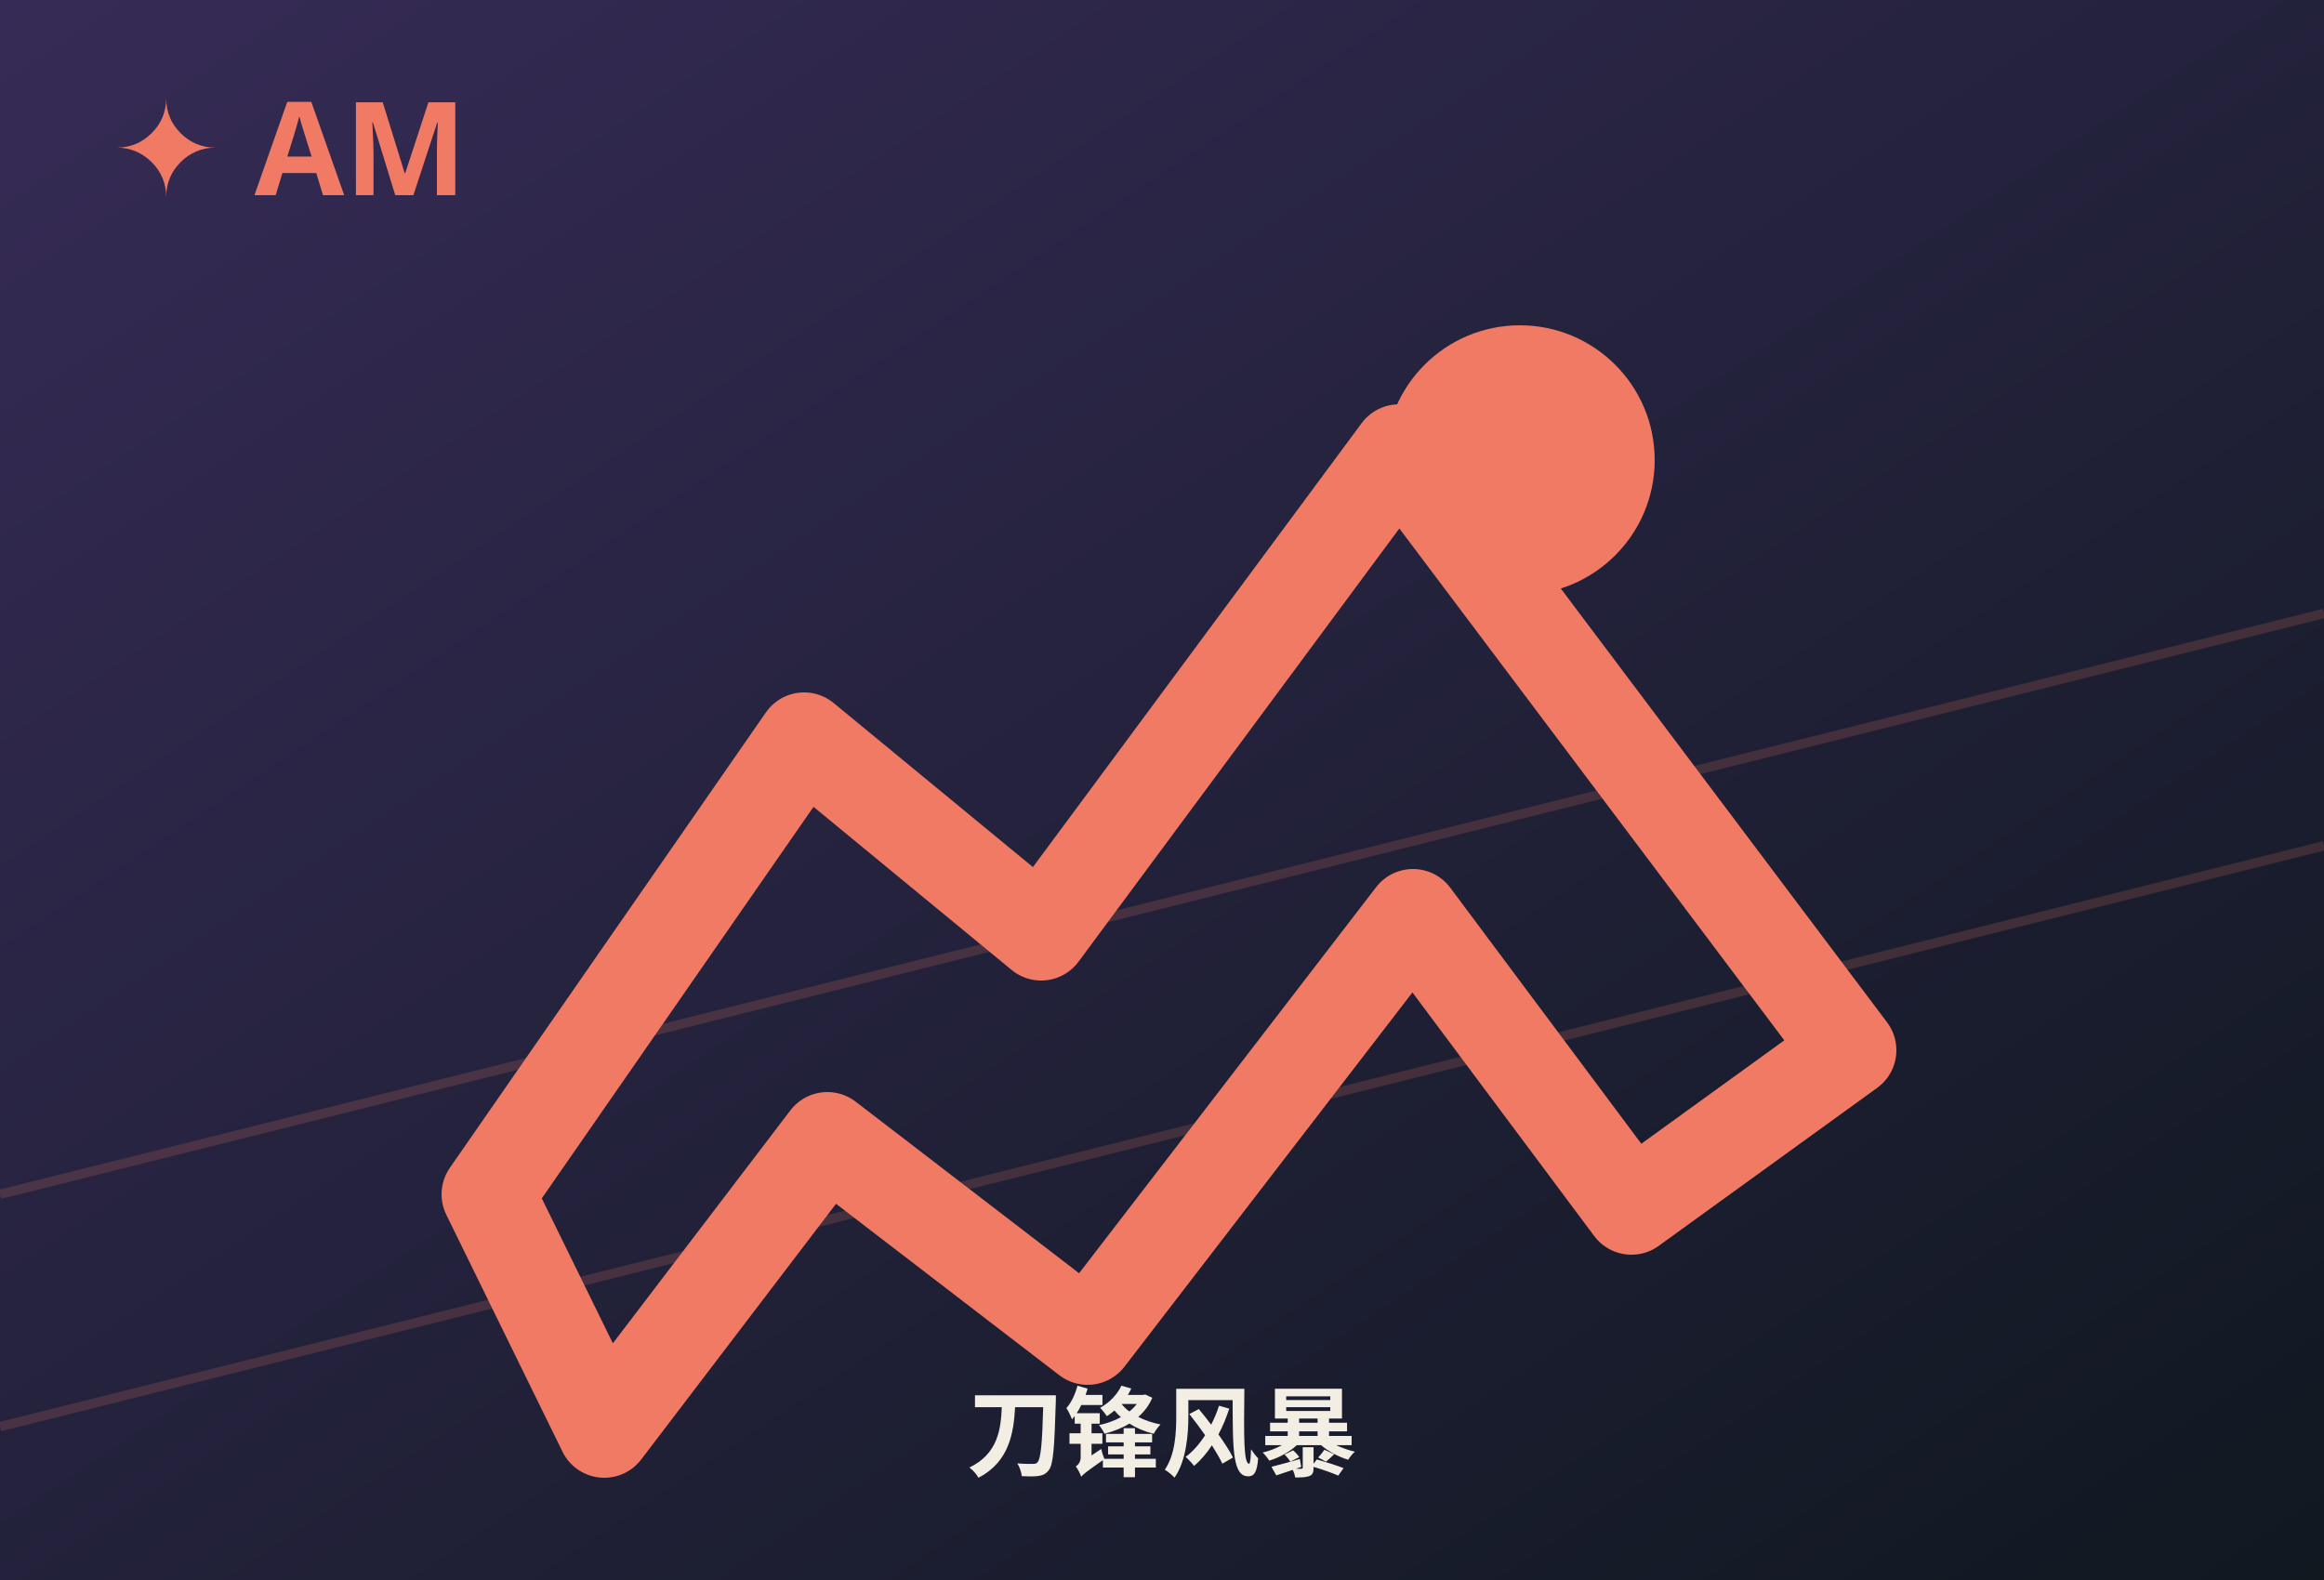
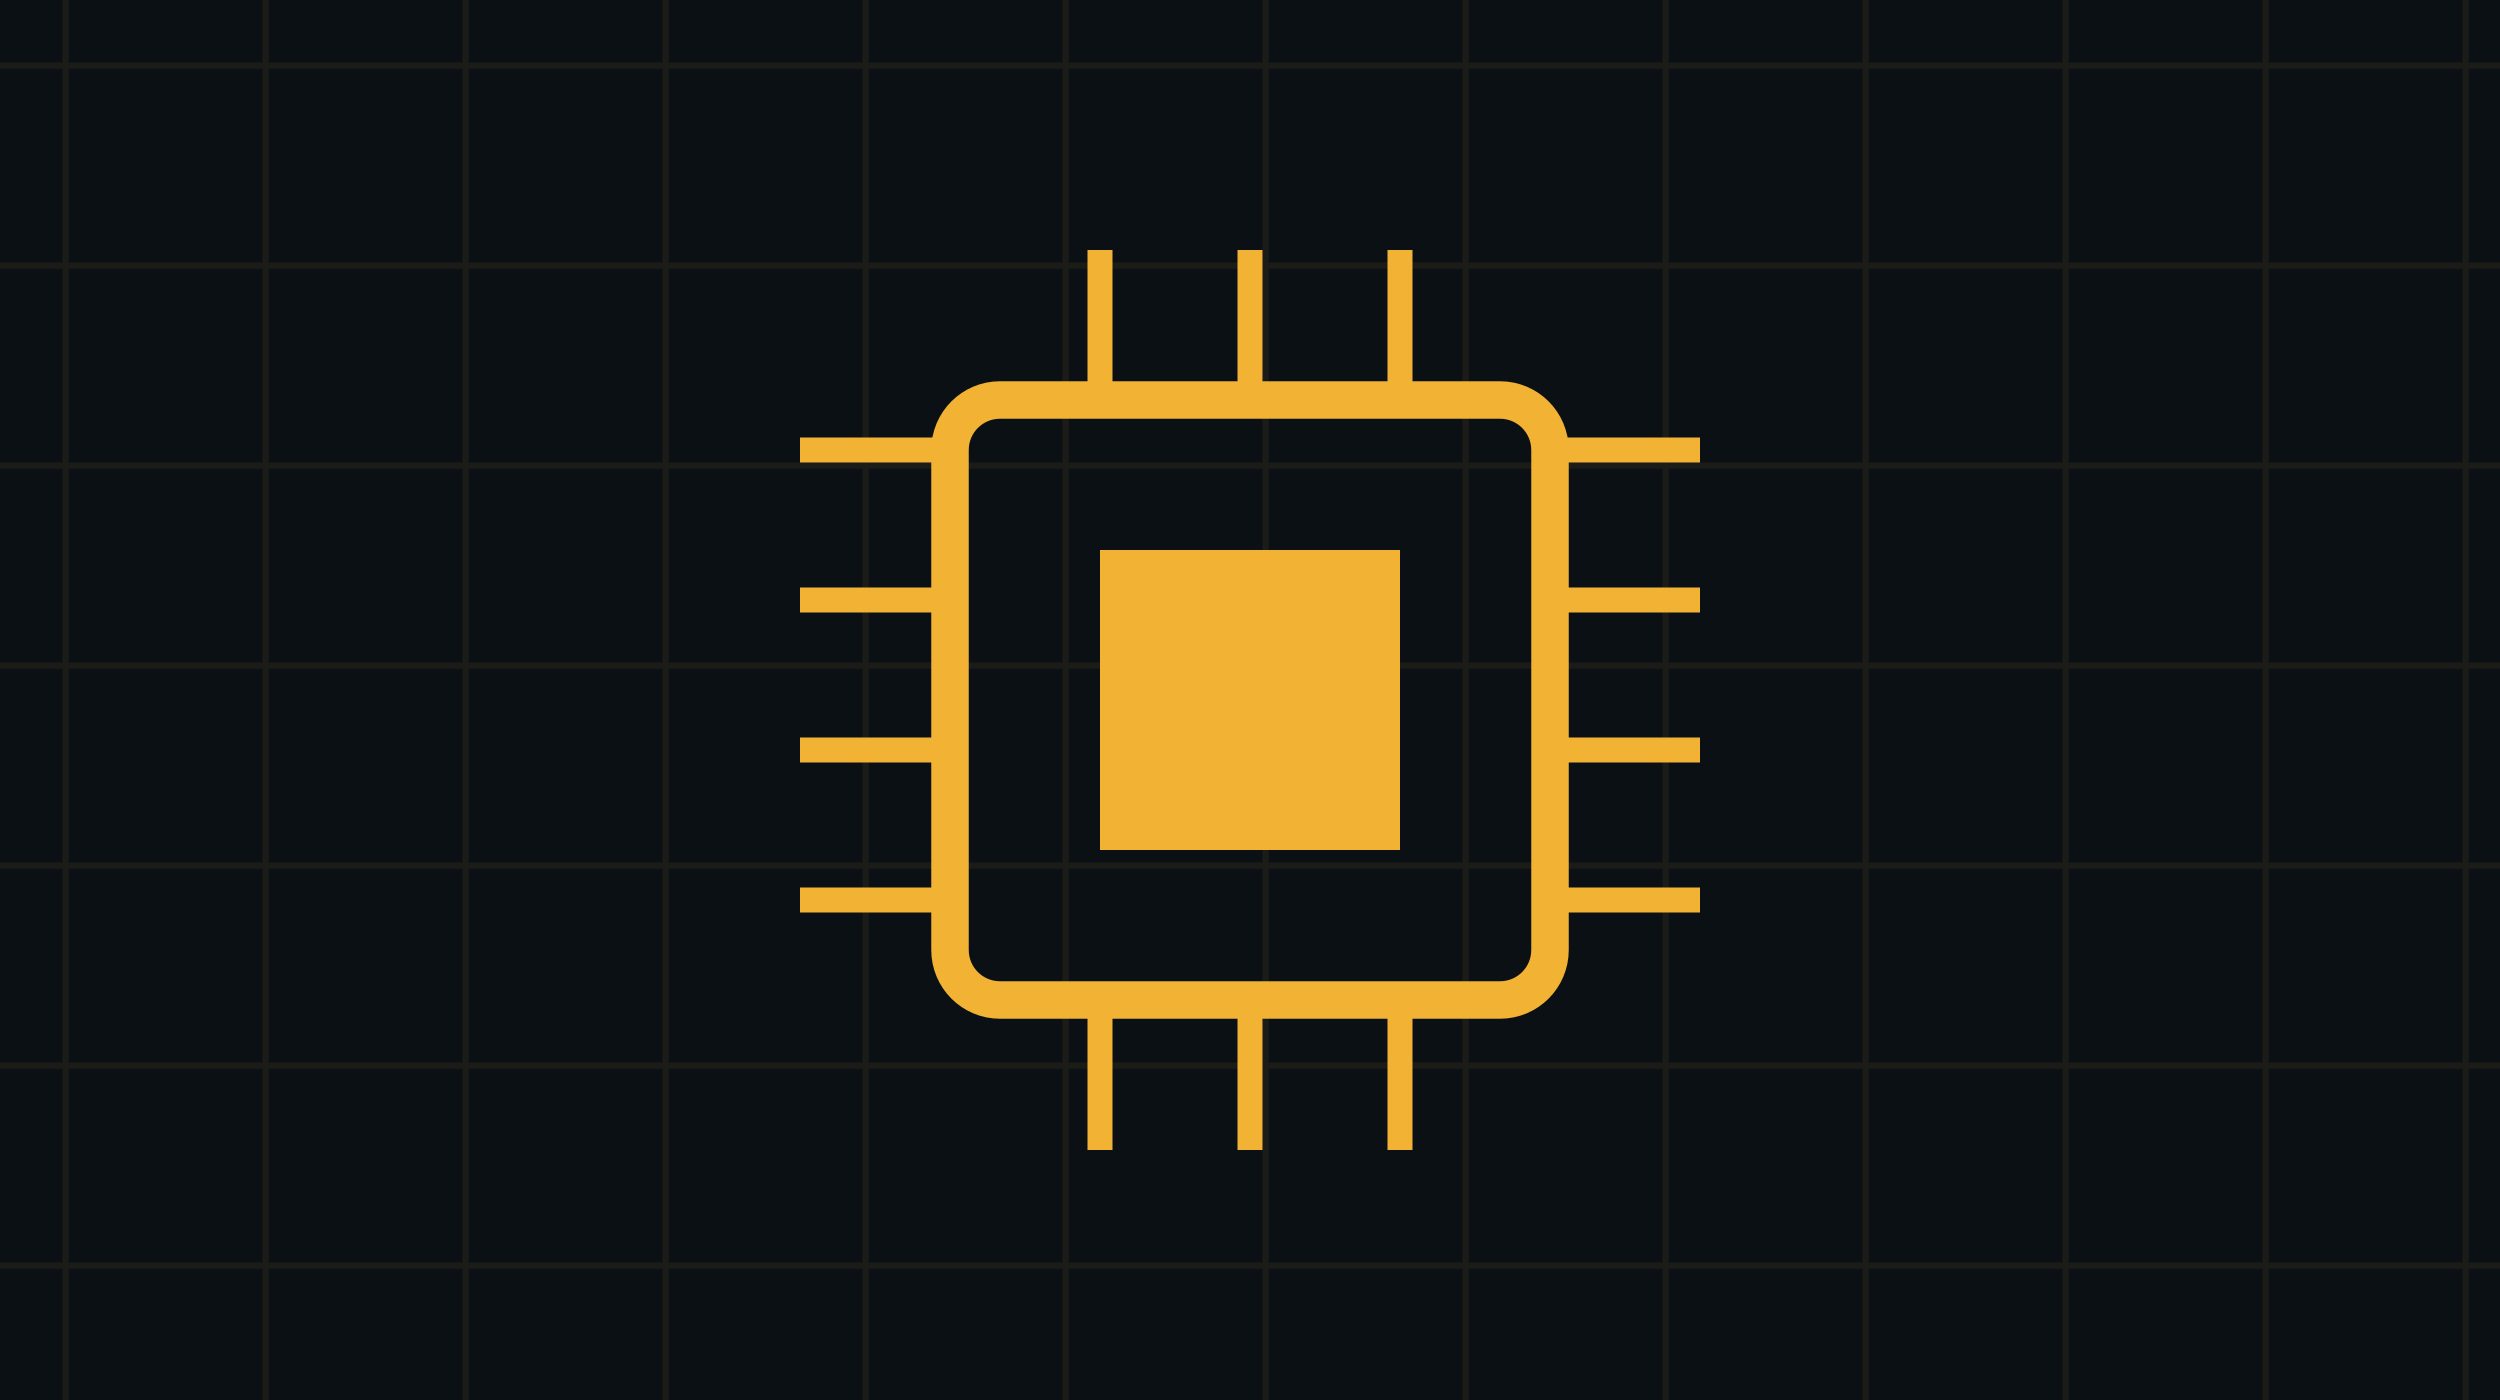
- <svg xmlns="http://www.w3.org/2000/svg" viewBox="0 0 500 340">
+ <svg xmlns="http://www.w3.org/2000/svg" viewBox="0 0 200 112" class="tc-svg" role="img" aria-hidden="true">
  <defs>
-     <linearGradient id="b" x2="1" y2="1">
-       <stop stop-color="#362b56" />
-       <stop offset="1" stop-color="#101820" />
-     </linearGradient>
+     <pattern id="g92821" width="16" height="16" patternUnits="userSpaceOnUse" x="5" y="5">
+       <path d="M16 0H0V16" fill="none" stroke="#f2b233" stroke-opacity=".07" stroke-width="1" />
+     </pattern>
  </defs>
-   <rect width="500" height="340" fill="url(#b)" />
-   <path d="M0 257L500 132M0 307L500 182" stroke="#f07a63" stroke-opacity=".18" stroke-width="2" />
-   <path d="M105 257l68-98 51 42 77-104 97 129-47 34-47-63-70 91-56-43-48 63z" fill="none" stroke="#f07a63" stroke-width="20" stroke-linejoin="round" />
-   <circle cx="327" cy="99" r="29" fill="#f07a63" />
-   <text x="24" y="42" fill="#f07a63" font-family="sans-serif" font-size="28" font-weight="700">✦ AM</text>
-   <text x="250" y="316" text-anchor="middle" fill="#f3eee3" font-family="sans-serif" font-size="21" font-weight="700">刀锋风暴</text>
+   <rect width="200" height="112" fill="#0b1015" />
+   <rect width="200" height="112" fill="url(#g92821)" />
+   <g>
+     <rect x="76" y="32" width="48" height="48" rx="4" fill="none" stroke="#f2b233" stroke-width="3" />
+     <rect x="88" y="44" width="24" height="24" fill="#f2b233" />
+     <path d="M64 36h12M124 36h12" stroke="#f2b233" stroke-width="2" />
+     <path d="M64 48h12M124 48h12" stroke="#f2b233" stroke-width="2" />
+     <path d="M64 60h12M124 60h12" stroke="#f2b233" stroke-width="2" />
+     <path d="M64 72h12M124 72h12" stroke="#f2b233" stroke-width="2" />
+     <path d="M88 20v12M88 80v12" stroke="#f2b233" stroke-width="2" />
+     <path d="M100 20v12M100 80v12" stroke="#f2b233" stroke-width="2" />
+     <path d="M112 20v12M112 80v12" stroke="#f2b233" stroke-width="2" />
+   </g>
</svg>
